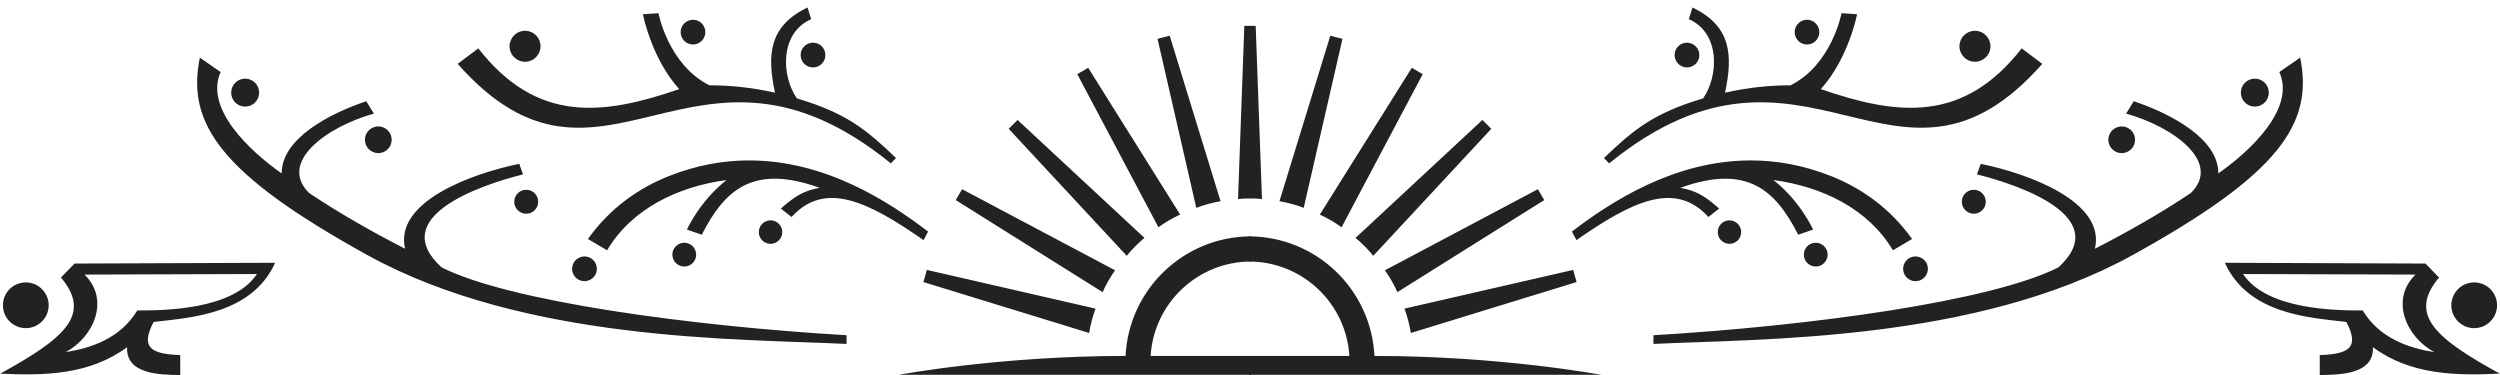
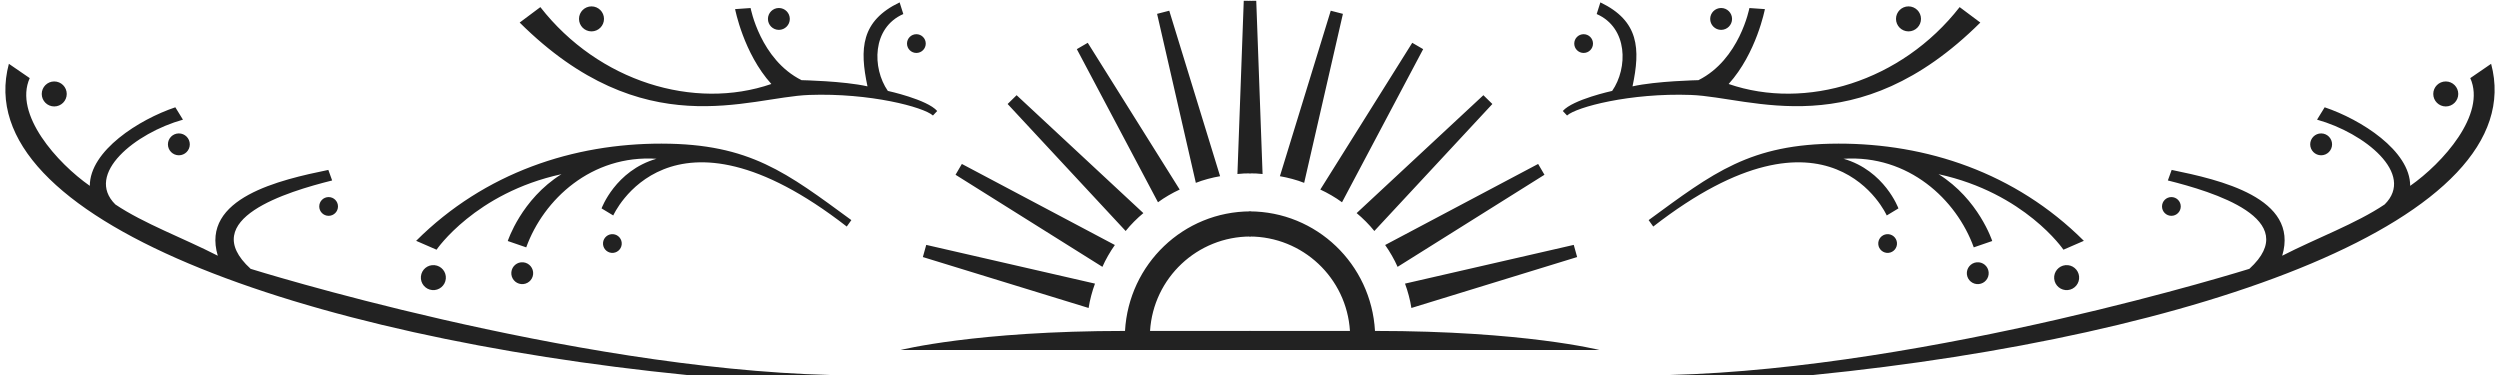
<svg xmlns="http://www.w3.org/2000/svg" xmlns:xlink="http://www.w3.org/1999/xlink" width="200" height="30" version="1.1">
-   <path id="p1" d="m135.4 0.6-0.295 0.932c2.514 1.102 2.408 4.513 1.145 6.338-3.98 1.185-5.572 2.513-7.932 4.771l0.424 0.438 0.025-0.039c15.79-12.77 22.96 5.244 34.62-7.932l-1.654-1.236c-4.664 5.973-9.9 5.384-16.07 3.258 2.229-2.465 2.902-5.99 2.902-5.99l-1.242-0.086s-0.776 4.122-4.076 5.77c-1.586-2e-3 -3.357 0.163-5.244 0.59 0.641-3.008 0.495-5.328-2.604-6.813zm9.174 0.979v0.002c-0.023 9.86e-5 -0.047 2.531e-4 -0.07 0.002-0.443 0.025-0.814 0.344-0.908 0.777-0.117 0.533 0.219 1.06 0.752 1.178 0.534 0.117 1.061-0.222 1.178-0.756 0.117-0.534-0.222-1.061-0.756-1.178-0.065-0.015-0.129-0.023-0.195-0.025zm-44.12 0.488-0.504 0.004v13.8c0.349 1e-3 0.697 0.018 1.008 0.055l-0.504-13.86zm57.56 0.393c-0.029-8.46e-5 -0.057 0.002-0.086 0.004-0.557 0.03-1.024 0.428-1.143 0.973-0.146 0.669 0.278 1.329 0.947 1.475 0.669 0.146 1.329-0.276 1.475-0.945 0.146-0.669-0.278-1.329-0.947-1.475-0.081-0.019-0.162-0.029-0.244-0.031h-0.002zm-51.59 0.398-4.068 13.24c0.617 0.103 1.361 0.3 1.941 0.531l3.1-13.52-0.973-0.252zm28.55 0.555v0.002c-0.023 9.86e-5 -0.047 2.531e-4 -0.07 0.002-0.444 0.024-0.817 0.343-0.912 0.777-0.117 0.534 0.222 1.061 0.756 1.178 0.534 0.117 1.061-0.222 1.178-0.756 0.117-0.534-0.222-1.061-0.756-1.178-0.065-0.015-0.129-0.023-0.195-0.025zm49.03 1.203-1.656 1.148c1.3 2.897-2.286 6.294-4.881 8.107 4e-3 -2.813-3.871-4.8-6.768-5.773l-0.609 0.99c3.799 1.061 7.661 3.897 5.189 6.344-2.277 1.531-4.913 3.046-7.684 4.467 0.875-3.76-5.305-6.005-9.135-6.793l-0.305 0.844c3.563 0.891 10.89 3.454 6.52 7.438-5.381 2.721-19.88 4.693-32.4 5.43v0.697c8.632-0.42 25.75-0.161 38.33-7.107 11.72-6.474 14.49-10.5 13.41-15.79zm-71.06 0.809-7.357 11.74c0.569 0.26 1.238 0.644 1.738 1.018l6.492-12.25-0.873-0.508zm67.41 0.867c-0.618 0.018-1.104 0.533-1.086 1.15 0.018 0.619 0.536 1.105 1.154 1.086 0.619-0.019 1.103-0.536 1.084-1.154-0.02-0.618-0.535-1.101-1.152-1.082zm-61.76 3.305-10.15 9.434c0.483 0.398 1.029 0.943 1.416 1.434l9.443-10.16-0.709-0.707zm51.11 0.518c-0.59 0.018-1.054 0.508-1.037 1.098 0.018 0.591 0.511 1.055 1.102 1.037 0.591-0.018 1.055-0.511 1.037-1.102-0.019-0.59-0.512-1.052-1.102-1.033zm-29.63 2.719c-6.089-0.005-11.15 3.268-14.32 5.691l0.361 0.685c4.329-3.01 7.858-4.831 10.56-1.85l0.857-0.676c-1.163-1.029-1.872-1.44-3.109-1.656 5.293-1.911 7.587 0.119 9.434 3.75l1.191-0.412s-1.019-2.279-3.172-3.961c3.888 0.512 7.609 2.316 9.555 5.621l1.533-0.906c-1.71-2.41-3.991-4.048-6.482-5.037h-0.008c-2.225-0.883-4.367-1.248-6.396-1.25zm-17.04 2.301-12.24 6.488c0.363 0.51 0.749 1.175 0.996 1.748l11.75-7.365-0.508-0.871zm34.84 0.047c-0.529 0.016-0.946 0.457-0.93 0.986 0.016 0.53 0.46 0.947 0.99 0.93 0.528-0.017 0.944-0.458 0.928-0.986-0.016-0.529-0.459-0.946-0.988-0.93zm-19.55 2.447c-0.365 0.013-0.706 0.24-0.844 0.604-0.185 0.484 0.058 1.027 0.543 1.211 0.484 0.185 1.027-0.059 1.211-0.543 0.185-0.484-0.059-1.027-0.543-1.211-0.121-0.046-0.245-0.065-0.367-0.061zm-38.41 1.279v2.014c4.252 0.001 7.772 3.309 8.037 7.553h-8.037v1.51h28.19s-8.054-1.51-18.12-1.51h-0.027c-0.269-5.352-4.681-9.557-10.04-9.566h-0.004zm45.31 0.512c-0.37 0.013-0.713 0.245-0.854 0.613-0.188 0.491 0.058 1.04 0.549 1.227 0.491 0.187 1.042-0.06 1.229-0.551 0.188-0.491-0.06-1.04-0.551-1.227-0.123-0.047-0.25-0.067-0.373-0.062zm7.982 1.096c-0.386 0.014-0.745 0.253-0.891 0.637-0.195 0.511 0.063 1.083 0.574 1.277 0.511 0.195 1.083-0.061 1.277-0.572 0.195-0.511-0.061-1.083-0.572-1.277-0.128-0.049-0.26-0.069-0.389-0.064zm24.78 0.506c1.872 4.108 6.7 4.383 9.719 4.732 1.103 2.065 0.183 2.576-2.125 2.652v1.596c1.635-0.015 4.358-0.058 4.252-2.227 2.998 2.206 6.536 2.287 10.15 2.117-5.089-2.8-7.387-4.701-4.857-7.689l-1.09-1.119-16.05-0.062zm-52.13 0.57-13.5 3.098c0.219 0.586 0.419 1.331 0.51 1.949l13.26-4.074-0.27-0.973zm53.59 0.33h0.004l13.79 0.045c-2.037 1.979-0.788 4.966 1.508 6.205-2.032-0.323-4.388-1.103-5.729-3.336-2.05 2e-3 -7.66-0.019-9.572-2.914zm18.49 0.67a1.83 1.83 0 0 0-1.83 1.83 1.83 1.83 0 0 0 1.83 1.83 1.83 1.83 0 0 0 1.83-1.83 1.83 1.83 0 0 0-1.83-1.83z" fill="#222" />
-   <use transform="matrix(-1 0 0 1 200 0)" xlink:href="#p1" />
+   <path id="p1" d="m100.5 0.064-0.539 0.004v13.8c0.361-2.53e-4 0.723 0.015 1.045 0.053zm27.53 0.127-0.295 0.932c2.514 1.102 2.501 4.325 1.238 6.15 0 0-3.145 0.684-3.949 1.607l0.34 0.361c0.746-0.676 5.051-1.822 9.912-1.645 4.868 0.178 13.24 4.051 23.15-5.791l-1.654-1.236c-4.664 5.973-12.31 8.276-18.48 6.15 2.229-2.465 2.9-5.99 2.9-5.99l-1.24-0.086s-0.777 4.122-4.076 5.77c0 0-3.388 0.069-5.275 0.496 0.641-3.007 0.525-5.234-2.572-6.719zm24.65 0.32c-0.552 0-1 0.448-1 1 0 0.552 0.448 1 1 1s1-0.448 1-1c0-0.552-0.448-1-1-1zm-14.99 0.129c-0.483 0-0.875 0.392-0.875 0.875s0.392 0.875 0.875 0.875 0.875-0.392 0.875-0.875-0.392-0.875-0.875-0.875zm-31.23 0.217-4.068 13.24c0.617 0.103 1.361 0.3 1.941 0.531l3.1-13.52zm20.23 1.879c-0.414 0-0.75 0.336-0.75 0.75s0.336 0.75 0.75 0.75 0.75-0.336 0.75-0.75-0.336-0.75-0.75-0.75zm-13.71 0.688-7.355 11.74c0.569 0.26 1.236 0.644 1.736 1.018l6.492-12.25zm86.31 1.68-1.668 1.145c1.3 2.897-2.212 6.806-4.807 8.619 4e-3 -2.813-3.945-5.312-6.842-6.285l-0.609 0.99c3.799 1.061 7.88 4.336 5.408 6.783-2.277 1.531-5.424 2.681-8.195 4.102 1.388-4.638-5.014-6.077-8.844-6.865l-0.305 0.844c3.563 0.891 10.89 3.086 6.521 7.07 0 0-25.41 7.957-46.4 8.494h11.49c30.67-3.062 57.59-12.44 54.25-24.9zm-3.629 1.412c-0.552 0-1 0.448-1 1 0 0.552 0.448 1 1 1s1-0.448 1-1c0-0.552-0.448-1-1-1zm-76.99 1.1-10.14 9.432c0.483 0.398 1.029 0.942 1.416 1.432l9.443-10.16zm67.02 3.057c-0.483 0-0.875 0.392-0.875 0.875s0.392 0.875 0.875 0.875 0.875-0.392 0.875-0.875-0.392-0.875-0.875-0.875zm-38.65 0.818c-7.038 0.012-9.989 2.34-15.15 6.117l0.369 0.516c14.18-11.02 18.68-0.887 18.68-0.887l0.935-0.565s-1.103-3.022-4.393-3.971c5.198-0.332 9.035 3.255 10.42 7.088l1.477-0.508s-1.083-3.341-4.295-5.346c6.904 1.5 9.992 6.041 9.992 6.041l1.633-0.709c-5.503-5.487-12.62-7.79-19.66-7.777zm-23.99 1.625-12.24 6.484c0.363 0.51 0.749 1.175 0.996 1.748l11.75-7.367zm50.66 2.65c-0.414 0-0.75 0.336-0.75 0.75s0.336 0.75 0.75 0.75c0.414 0 0.75-0.336 0.75-0.75s-0.336-0.75-0.75-0.75zm-73.75 1.143-0.002 2.012c4.252 0.001 7.772 3.309 8.037 7.553h-8.037v1.527h28s-5.99-1.527-17.96-1.527c-0.302-5.35-4.682-9.555-10.04-9.564zm50.98 1.826c-0.412 0.038-0.716 0.404-0.678 0.816 0.038 0.412 0.404 0.716 0.816 0.678 0.412-0.038 0.716-0.404 0.678-0.816-0.038-0.412-0.404-0.716-0.816-0.678zm-25.04 0.856-13.5 3.098c0.219 0.586 0.419 1.331 0.51 1.949l13.26-4.074zm32.24 1.393c-0.481 0.045-0.836 0.472-0.791 0.953 0.045 0.481 0.472 0.834 0.953 0.789 0.481-0.045 0.834-0.472 0.789-0.953-0.045-0.481-0.47-0.834-0.951-0.789zm7.098 0.229c-0.55 0.051-0.956 0.538-0.904 1.088 0.051 0.55 0.54 0.956 1.09 0.904 0.55-0.051 0.954-0.54 0.902-1.09-0.051-0.55-0.538-0.954-1.088-0.902z" fill="#222" />
+   <use transform="matrix(-1,0,0,1,200,0)" xlink:href="#p1" />
</svg>
